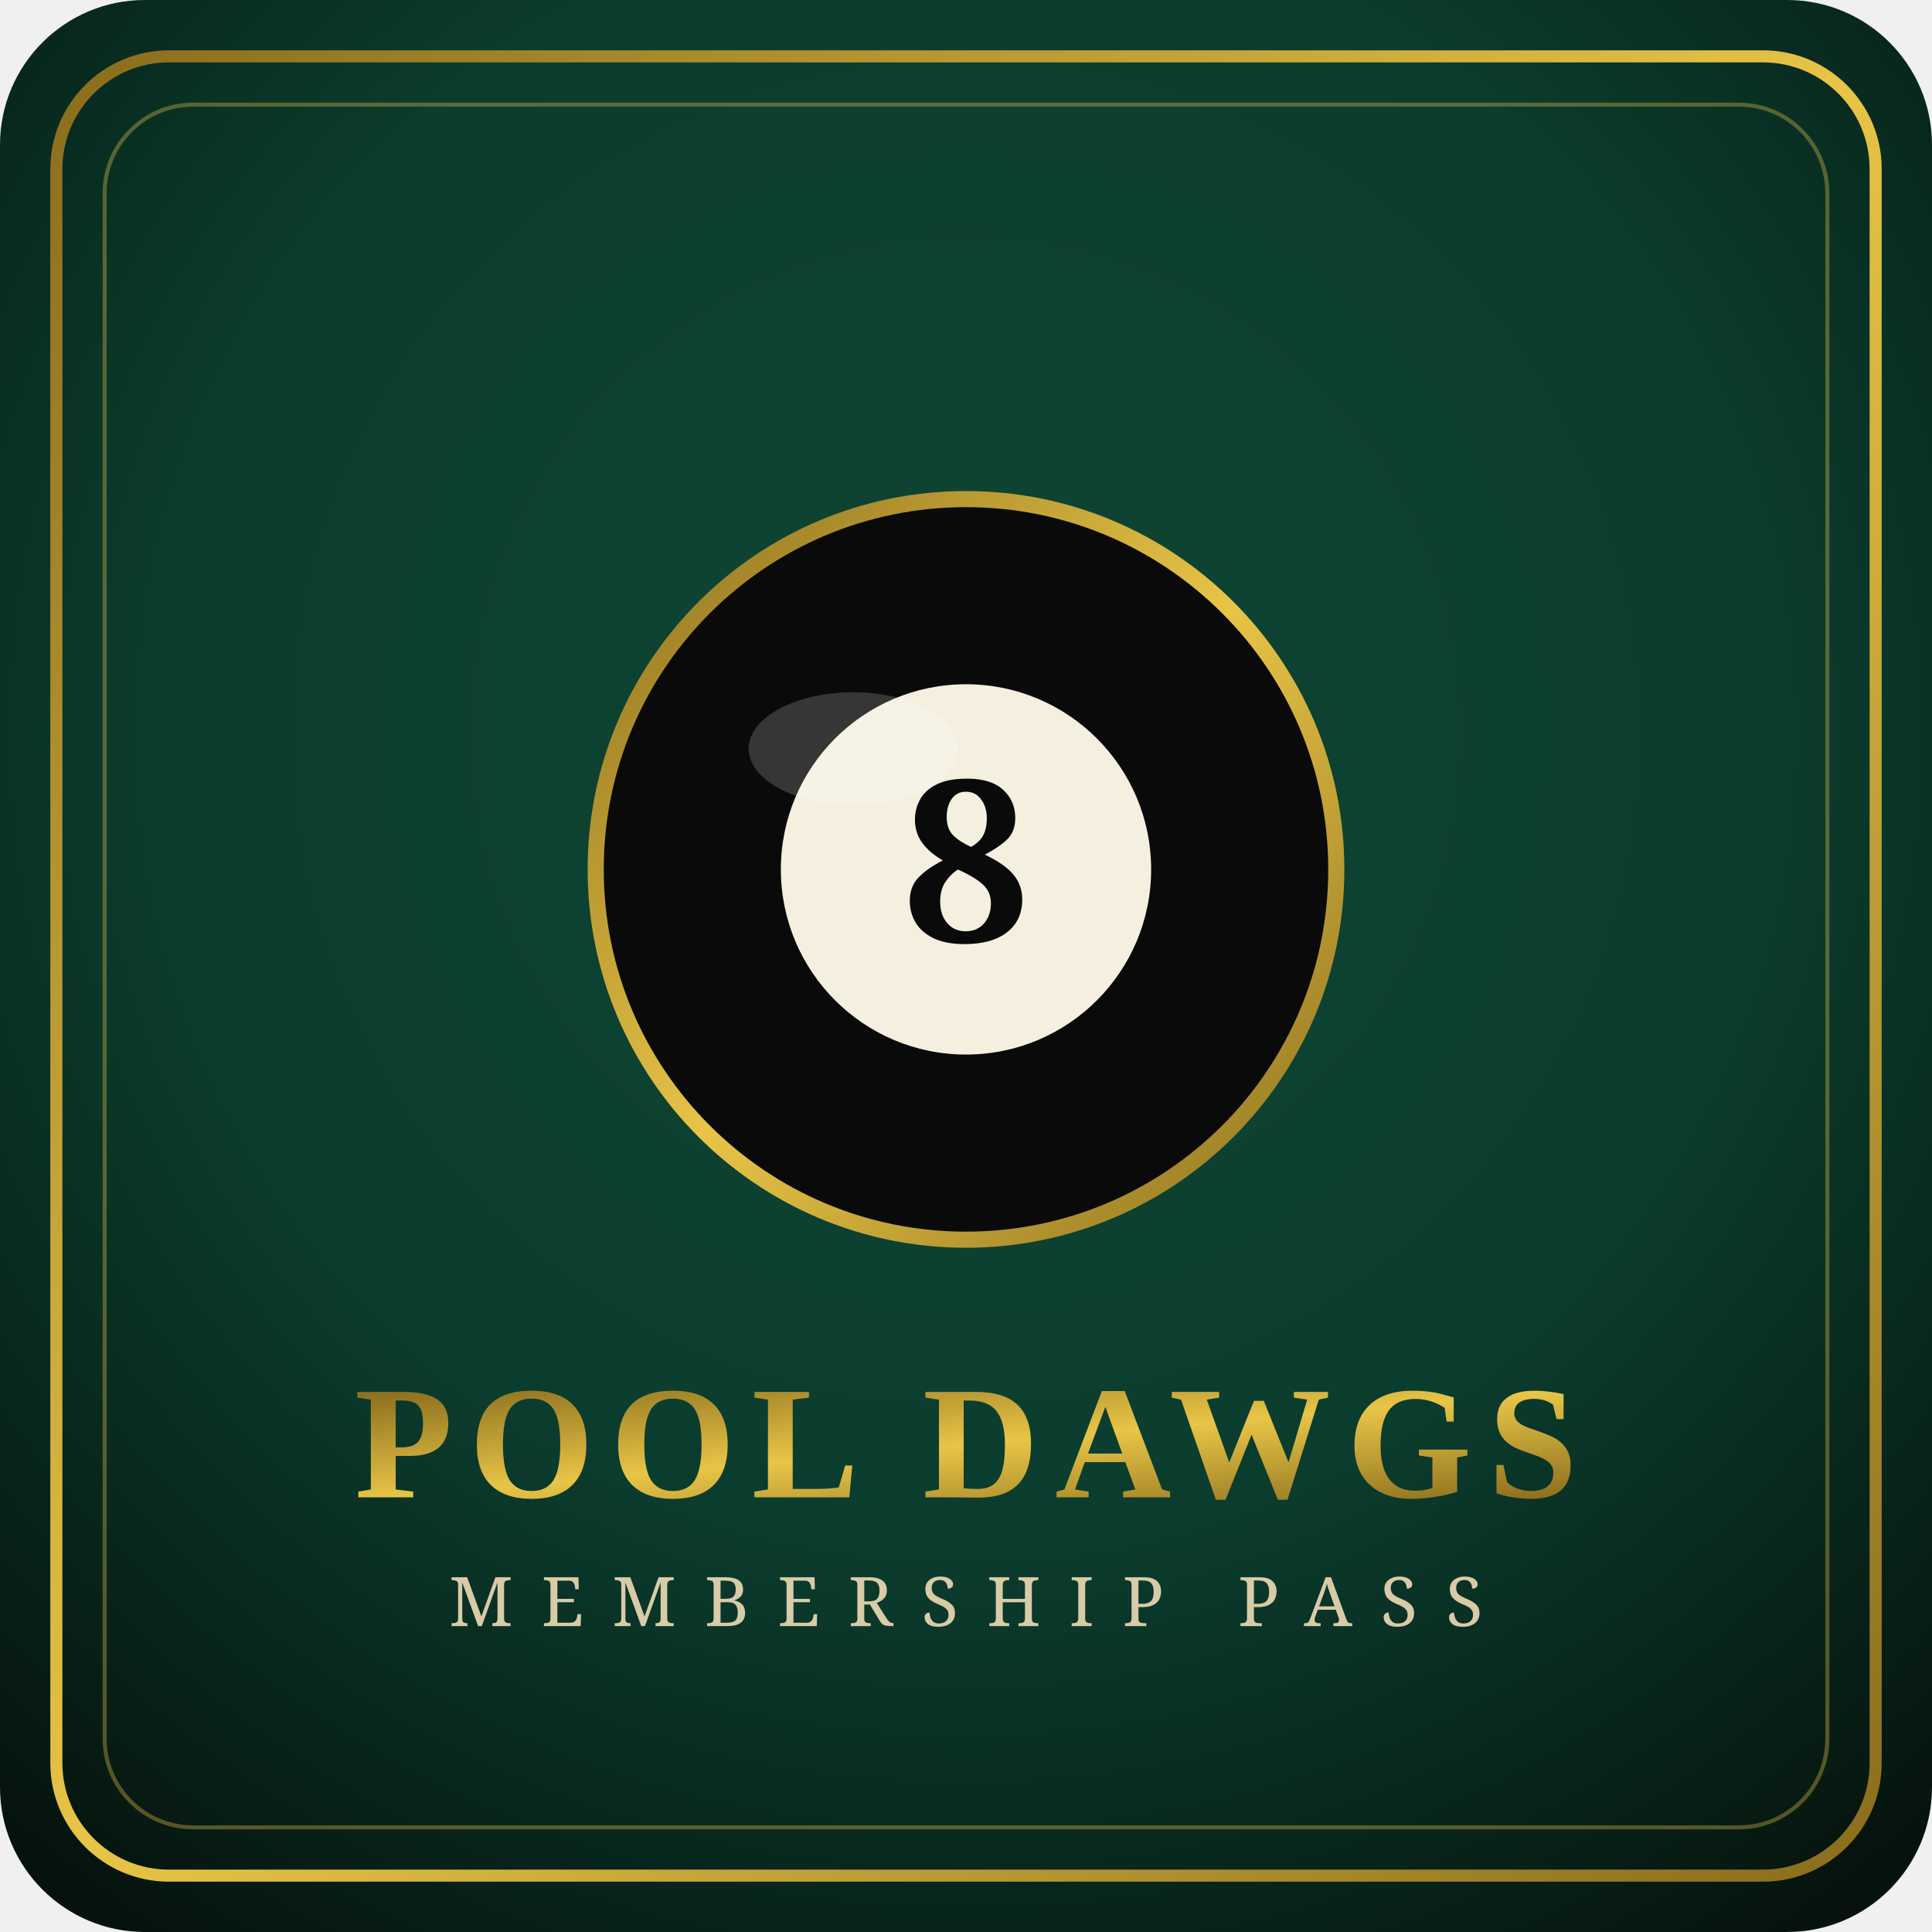
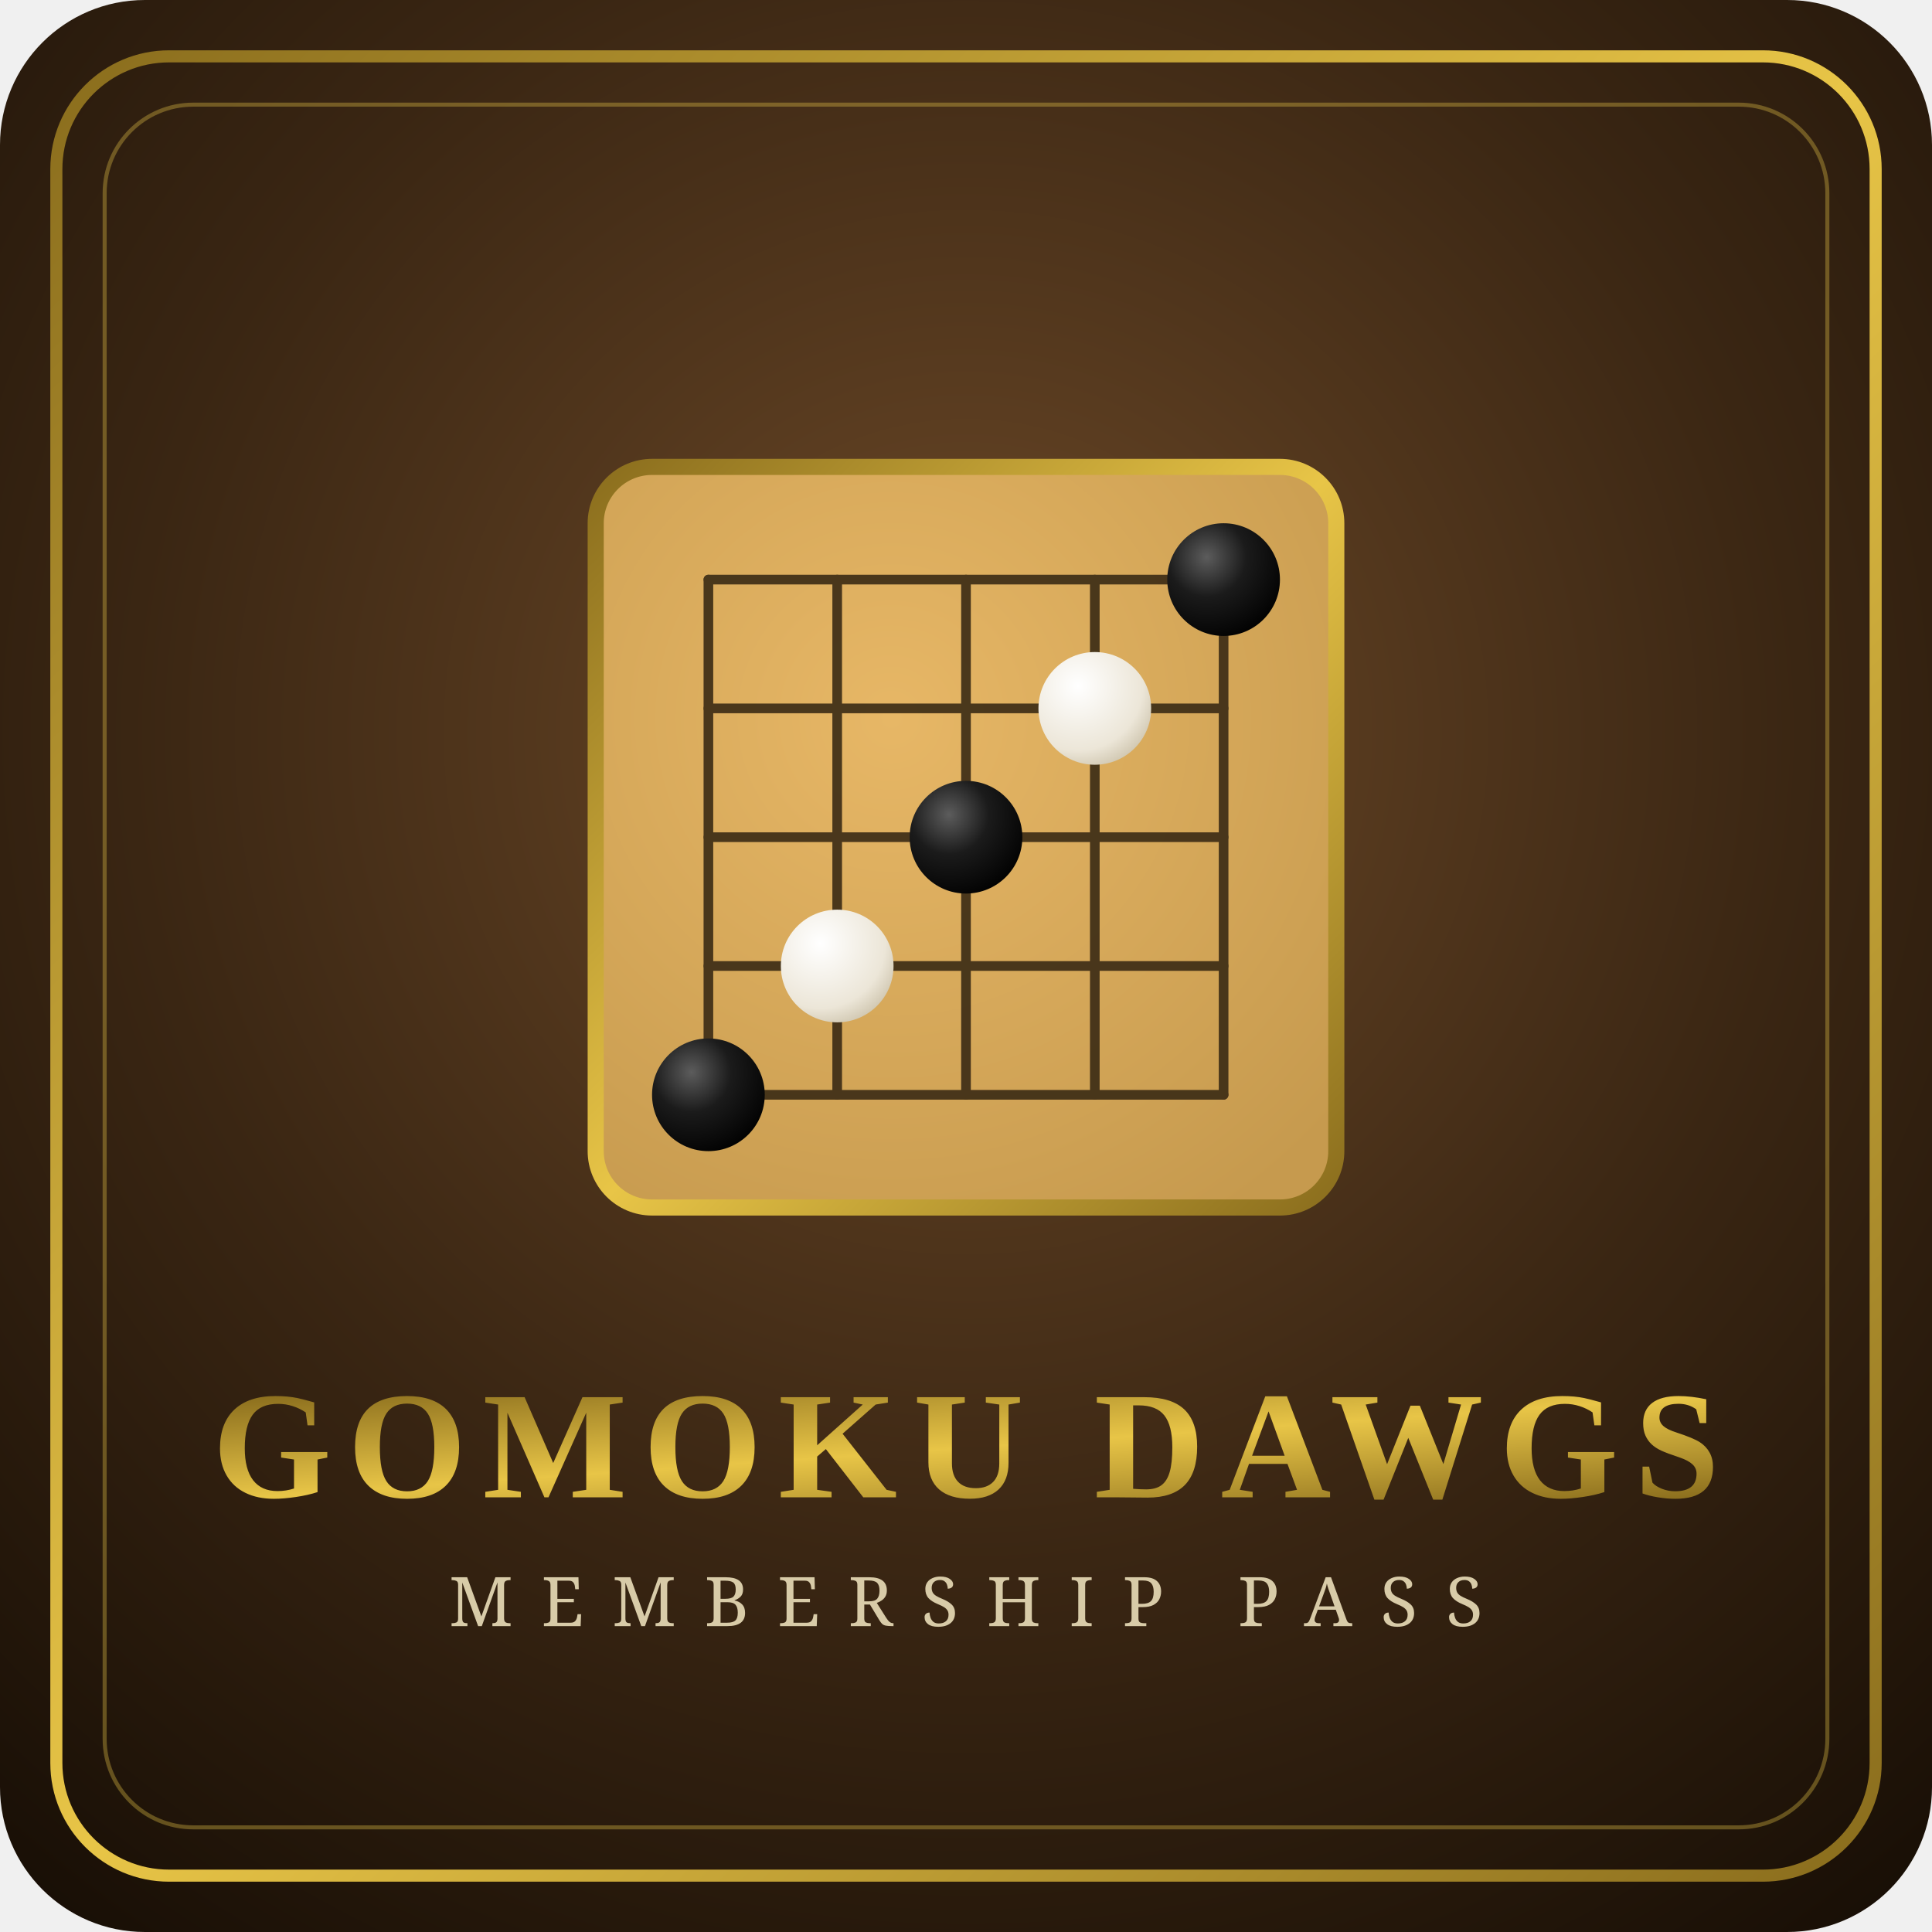
<svg xmlns="http://www.w3.org/2000/svg" width="480" height="480" viewBox="0 0 480 480" fill="none">
  <defs>
-     <radialGradient id="bg" cx="50%" cy="38%" r="75%">
-       <stop offset="0%" stop-color="#0f4634" />
-       <stop offset="55%" stop-color="#0b3d2e" />
-       <stop offset="100%" stop-color="#06130d" />
+     <radialGradient id="bg" cx="50%" cy="38%" r="78%">
+       <stop offset="0%" stop-color="#6e4a28" />
+       <stop offset="55%" stop-color="#3a2613" />
+       <stop offset="100%" stop-color="#170e05" />
    </radialGradient>
    <linearGradient id="gold" x1="0" y1="0" x2="1" y2="1">
      <stop offset="0%" stop-color="#8a6d1d" />
      <stop offset="50%" stop-color="#e8c547" />
      <stop offset="100%" stop-color="#8a6d1d" />
    </linearGradient>
+     <radialGradient id="board" cx="40%" cy="34%" r="80%">
+       <stop offset="0" stop-color="#e7b766" />
+       <stop offset="100%" stop-color="#c69a4e" />
+     </radialGradient>
+     <radialGradient id="pblack" cx="35%" cy="30%" r="78%">
+       <stop offset="0" stop-color="#5c5c5c" />
+       <stop offset="45%" stop-color="#1b1b1b" />
+       <stop offset="100%" stop-color="#000" />
+     </radialGradient>
+     <radialGradient id="pwhite" cx="35%" cy="30%" r="82%">
+       <stop offset="0" stop-color="#fff" />
+       <stop offset="70%" stop-color="#ece6d8" />
+       <stop offset="100%" stop-color="#c7bda4" />
+     </radialGradient>
  </defs>
  <rect width="480" height="480" rx="36" fill="url(#bg)" />
  <rect x="14" y="14" width="452" height="452" rx="28" fill="none" stroke="url(#gold)" stroke-width="3" />
  <rect x="26" y="26" width="428" height="428" rx="22" fill="none" stroke="#e8c547" stroke-width="1" opacity="0.35" />
-   <circle cx="240" cy="216" r="92" fill="#0a0a0a" stroke="url(#gold)" stroke-width="4" />
-   <circle cx="240" cy="216" r="46" fill="#f5efe0" />
-   <text x="240" y="234" text-anchor="middle" font-family="Georgia, serif" font-size="56" font-weight="bold" fill="#0a0a0a">8</text>
-   <ellipse cx="212" cy="186" rx="26" ry="14" fill="#ffffff" opacity="0.18" />
-   <text x="240" y="372" text-anchor="middle" font-family="Georgia, 'Times New Roman', serif" font-size="40" font-weight="700" letter-spacing="4" fill="url(#gold)">POOL DAWGS</text>
+   <rect x="148" y="116" width="184" height="184" rx="14" fill="url(#board)" stroke="url(#gold)" stroke-width="4" />
+   <g stroke="#3a2a14" stroke-width="2.4" stroke-linecap="round" opacity="0.9">
+     <line x1="176" y1="144" x2="304" y2="144" />
+     <line x1="176" y1="176" x2="304" y2="176" />
+     <line x1="176" y1="208" x2="304" y2="208" />
+     <line x1="176" y1="240" x2="304" y2="240" />
+     <line x1="176" y1="272" x2="304" y2="272" />
+     <line x1="176" y1="144" x2="176" y2="272" />
+     <line x1="208" y1="144" x2="208" y2="272" />
+     <line x1="240" y1="144" x2="240" y2="272" />
+     <line x1="272" y1="144" x2="272" y2="272" />
+     <line x1="304" y1="144" x2="304" y2="272" />
+   </g>
+   <circle cx="176" cy="272" r="14" fill="url(#pblack)" />
+   <circle cx="208" cy="240" r="14" fill="url(#pwhite)" />
+   <circle cx="240" cy="208" r="14" fill="url(#pblack)" />
+   <circle cx="272" cy="176" r="14" fill="url(#pwhite)" />
+   <circle cx="304" cy="144" r="14" fill="url(#pblack)" />
+   <text x="240" y="372" text-anchor="middle" font-family="Georgia, 'Times New Roman', serif" font-size="38" font-weight="700" letter-spacing="4" fill="url(#gold)">GOMOKU DAWGS</text>
  <text x="240" y="404" text-anchor="middle" font-family="Georgia, serif" font-size="17" letter-spacing="7" fill="#d8cba8">MEMBERSHIP PASS</text>
</svg>
